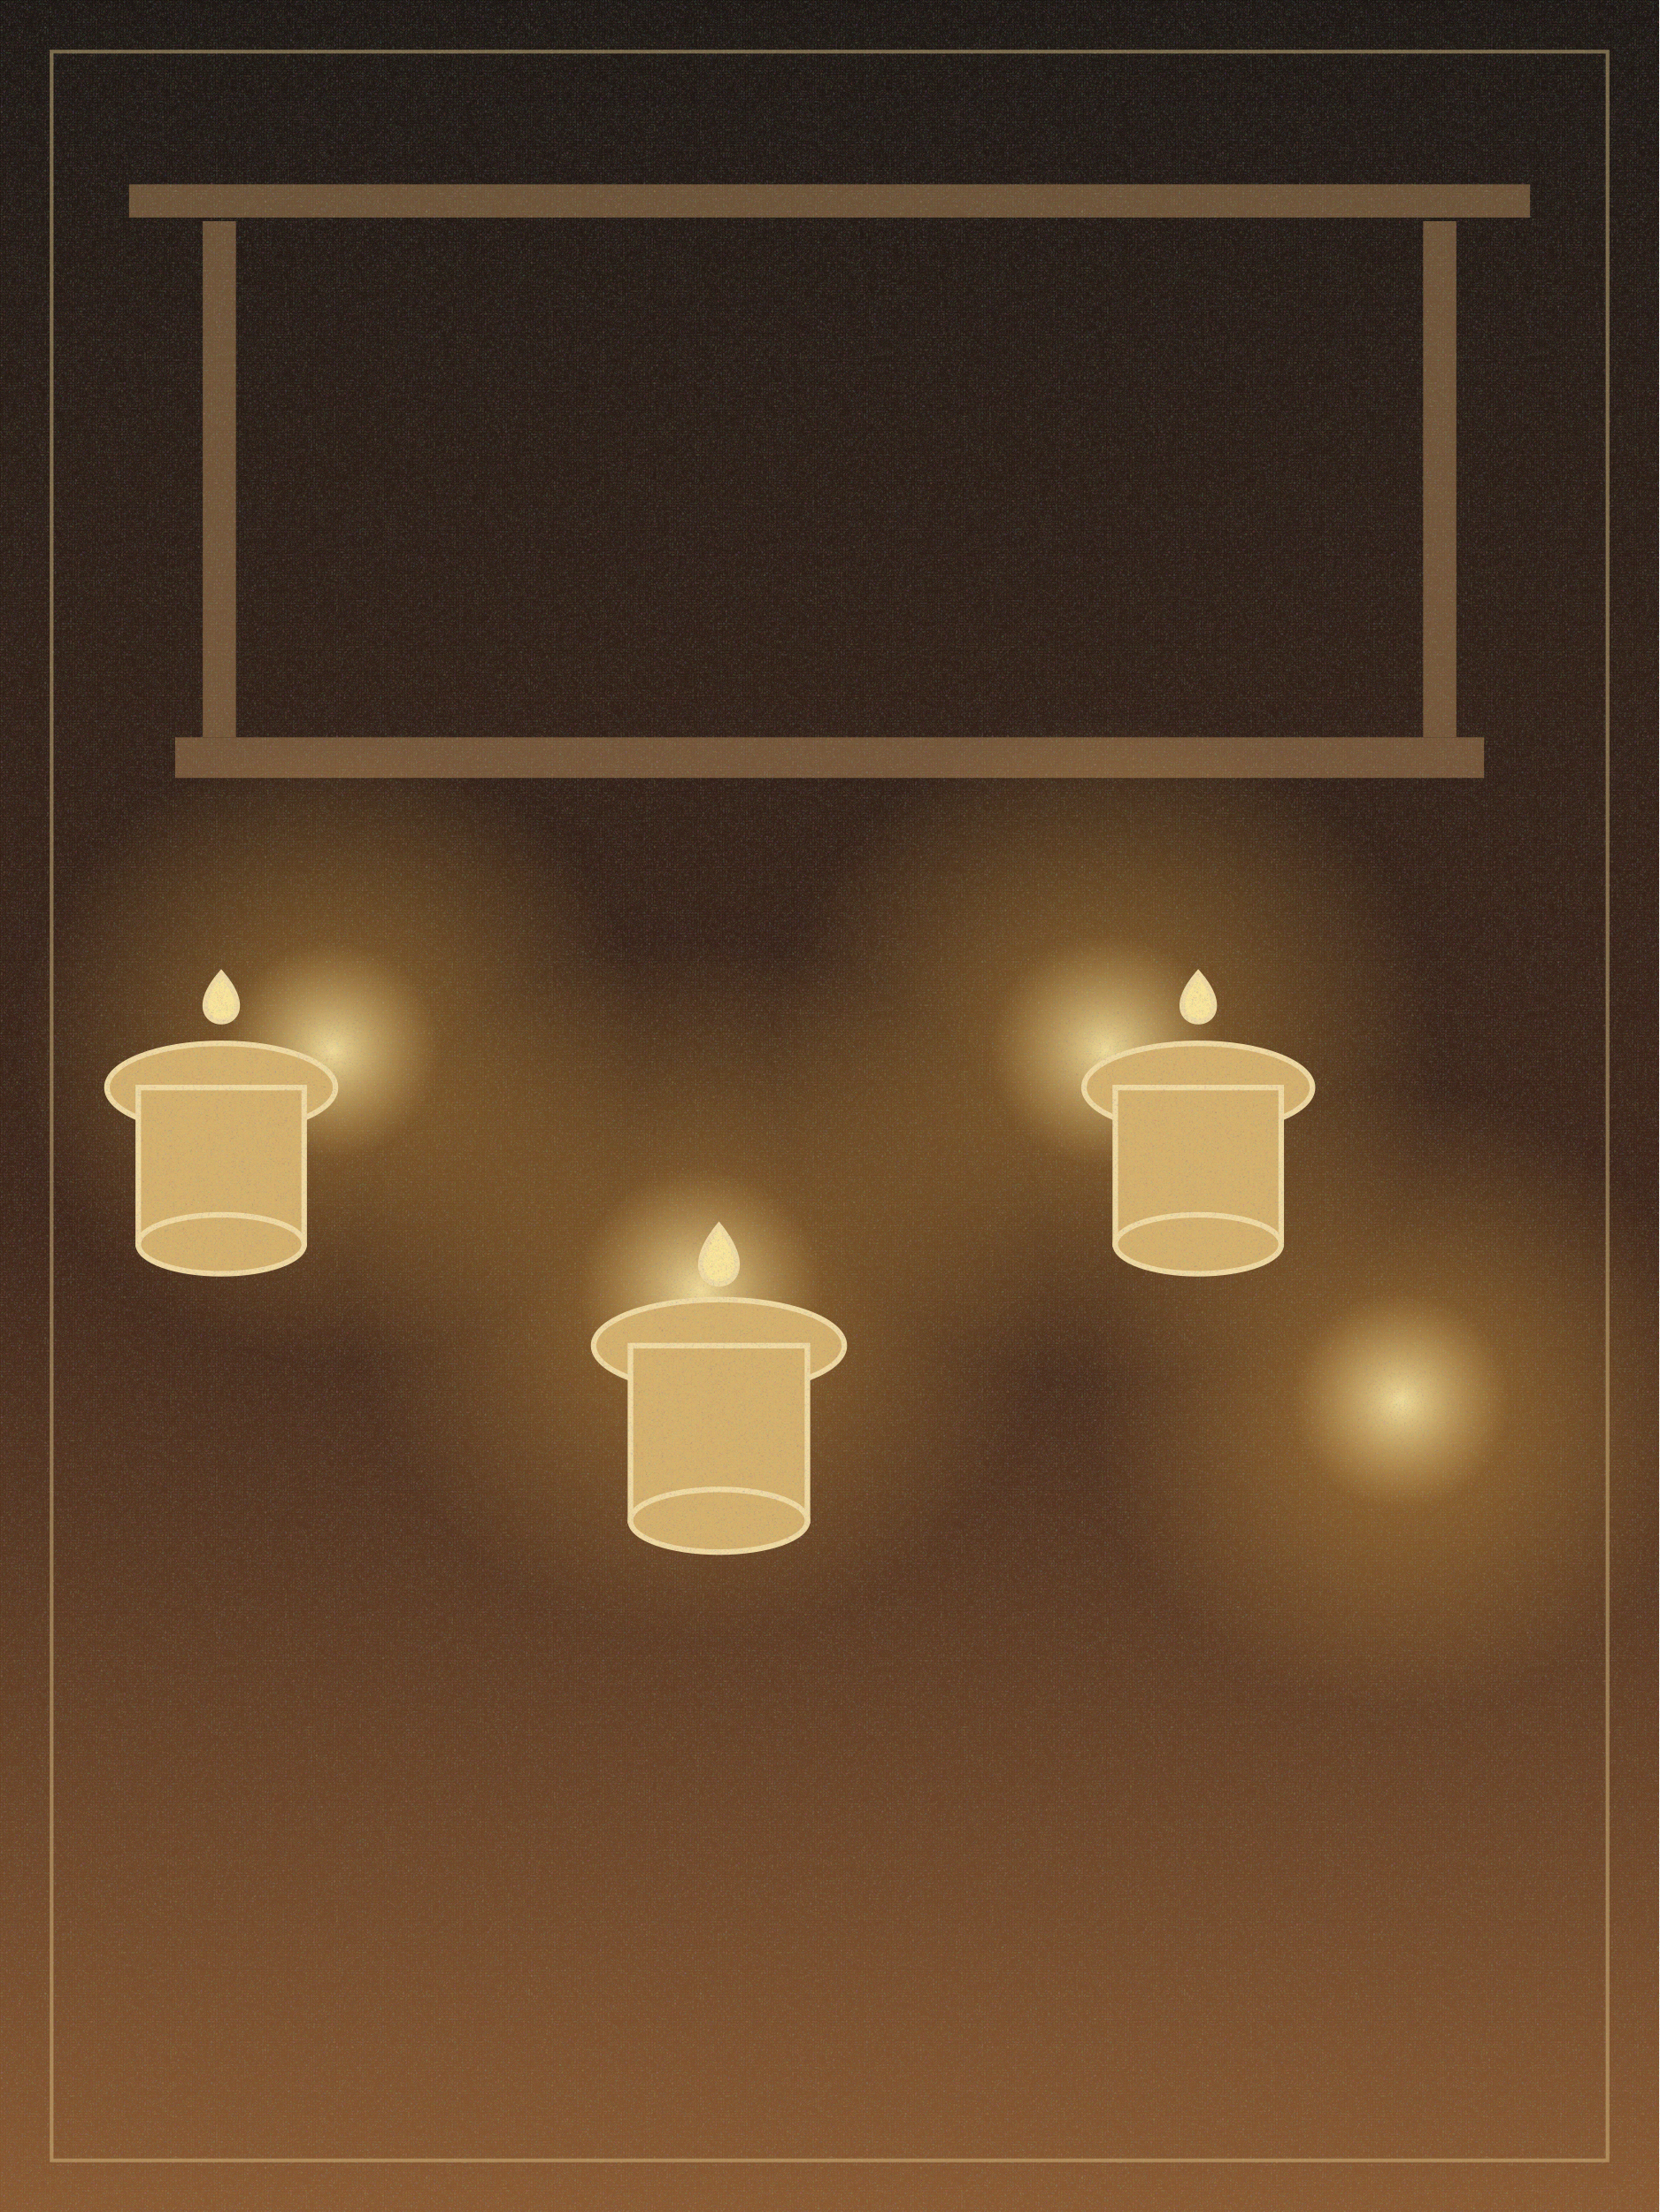
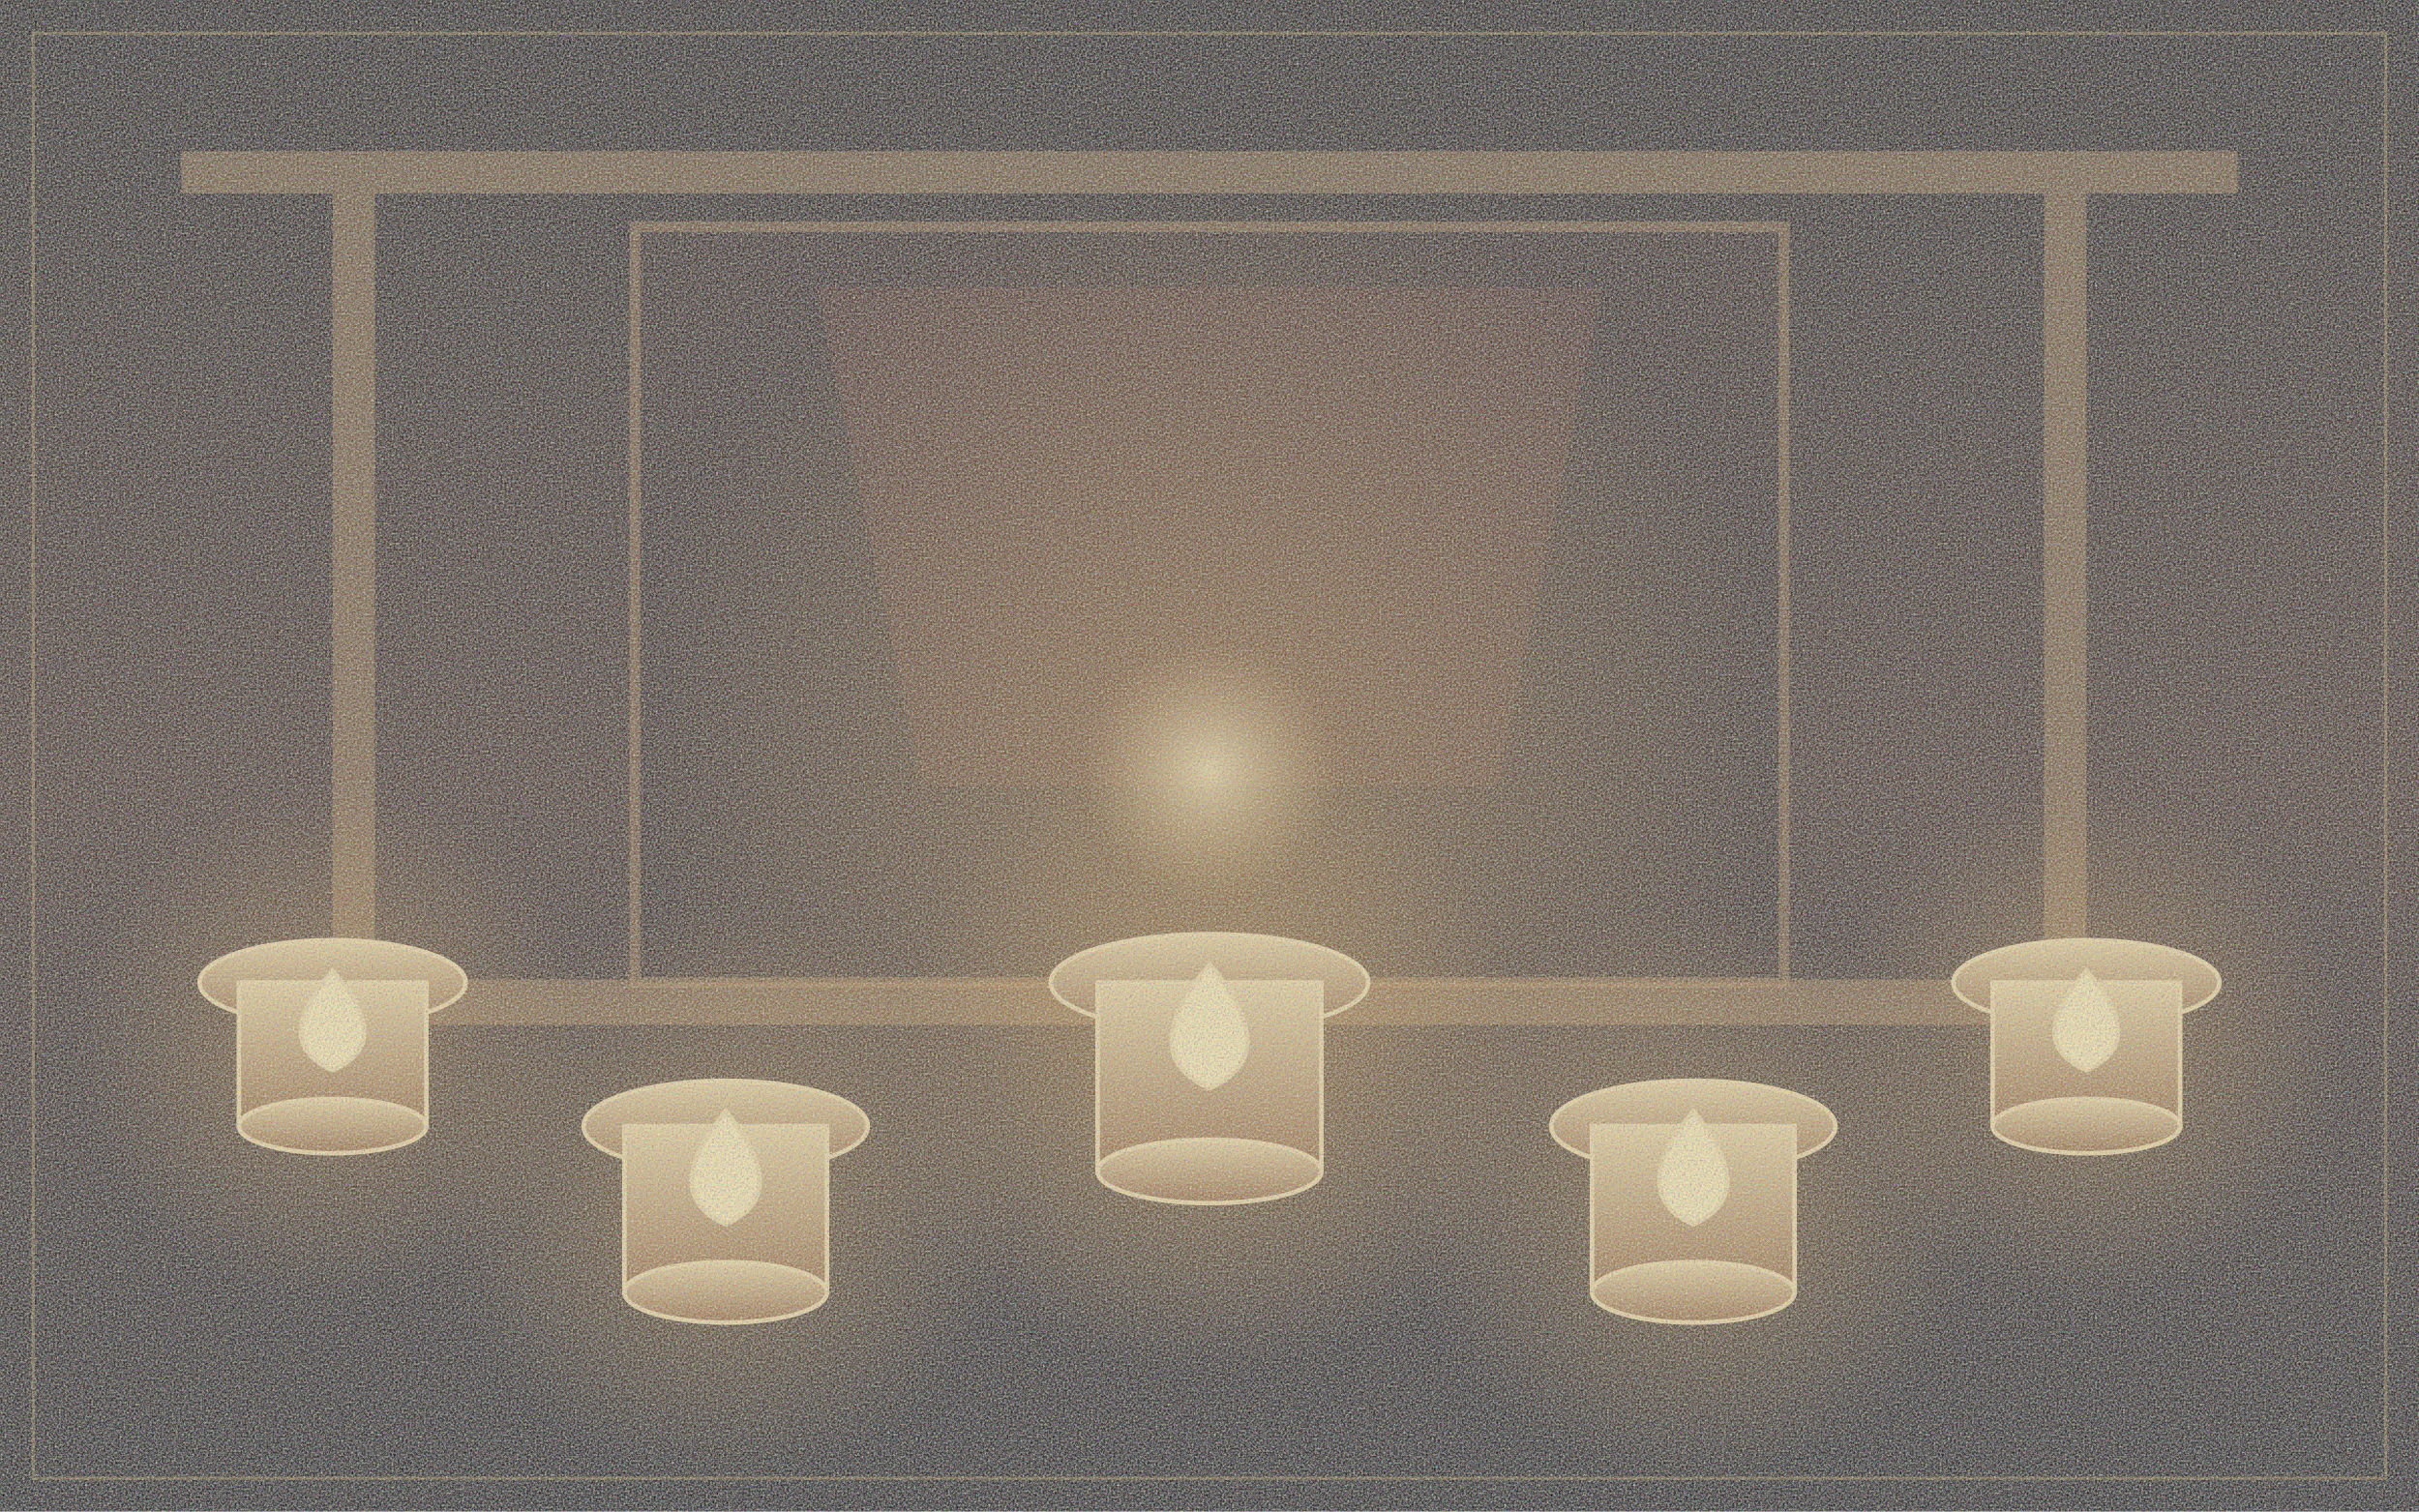
- <svg xmlns="http://www.w3.org/2000/svg" viewBox="0 0 900 1200">
+ <svg xmlns="http://www.w3.org/2000/svg" viewBox="0 0 1600 1000">
  <defs>
-     <linearGradient id="bg" x2="0" y2="1">
-       <stop stop-color="#17110d" />
-       <stop offset=".55" stop-color="#3b2113" />
-       <stop offset="1" stop-color="#8a572c" />
+     <linearGradient id="room" x2="0" y2="1">
+       <stop stop-color="#130f0c" />
+       <stop offset=".52" stop-color="#332015" />
+       <stop offset="1" stop-color="#100f0e" />
    </linearGradient>
-     <radialGradient id="gl">
-       <stop stop-color="#ffe9a1" stop-opacity=".95" />
-       <stop offset=".35" stop-color="#e7a63d" stop-opacity=".35" />
-       <stop offset="1" stop-color="#e7a63d" stop-opacity="0" />
+     <radialGradient id="warm">
+       <stop stop-color="#ffe9a3" stop-opacity=".9" />
+       <stop offset=".22" stop-color="#e5a33c" stop-opacity=".34" />
+       <stop offset="1" stop-color="#e5a33c" stop-opacity="0" />
    </radialGradient>
-     <filter id="n">
-       <feTurbulence baseFrequency=".72" numOctaves="3" />
-       <feColorMatrix values="1 0 0 0 0 1 0 0 0 0 0 0 1 0 0 0 .13 0" />
+     <filter id="grain">
+       <feTurbulence type="fractalNoise" baseFrequency=".75" numOctaves="4" stitchTiles="stitch" />
+       <feColorMatrix values="1 0 0 0 0 1 0 0 0 0 0 0 1 0 0 0 .14 0" />
    </filter>
+     <linearGradient id="gold" x2="0" y2="1">
+       <stop stop-color="#f0d58f" />
+       <stop offset="1" stop-color="#8f5d28" />
+     </linearGradient>
  </defs>
-   <rect width="900" height="1200" fill="url(#bg)" />
-   <g opacity=".5" fill="#b88a55">
-     <path d="M70 100h760v18H70z" />
-     <path d="M110 120v280h18V120zM772 120v280h18V120z" />
-     <path d="M95 400h710v22H95z" />
+   <rect width="1600" height="1000" fill="url(#room)" />
+   <path d="M120 100h1360v28H120zM220 128v520h28V128zM1352 128v520h28V128zM170 648h1260v30H170z" fill="#9d7440" opacity=".55" />
+   <path d="M420 150h760v500H420z" fill="#241710" stroke="#a77a42" stroke-opacity=".5" stroke-width="7" />
+   <path d="M540 190h520l-70 330H610z" fill="#5b2c1b" opacity=".38" />
+   <circle cx="800" cy="510" r="390" fill="url(#warm)" />
+   <g fill="url(#warm)">
+     <circle cx="220" cy="690" r="170" />
+     <circle cx="480" cy="790" r="190" />
+     <circle cx="800" cy="700" r="210" />
+     <circle cx="1120" cy="790" r="190" />
+     <circle cx="1380" cy="690" r="170" />
  </g>
-   <g fill="url(#gl)">
-     <circle cx="180" cy="570" r="170" />
-     <circle cx="380" cy="700" r="190" />
-     <circle cx="600" cy="570" r="180" />
-     <circle cx="760" cy="760" r="170" />
-   </g>
-   <g fill="#d9b26a" stroke="#f5dda2" stroke-width="3">
-     <g transform="translate(120 520)">
-       <ellipse cx="0" cy="70" rx="62" ry="24" />
-       <path d="M-45 70h90v85h-90z" />
-       <ellipse cy="155" rx="45" ry="16" />
-       <path d="M0 8c-30 35 30 35 0 0z" fill="#ffe89b" />
+   <g fill="url(#gold)" stroke="#f3d994" stroke-width="3">
+     <g transform="translate(220 650)">
+       <ellipse rx="88" ry="28" />
+       <path d="M-62 0h124v95H-62z" />
+       <ellipse cy="95" rx="62" ry="18" />
+       <path d="M0-8q-42 48 0 66q42-18 0-66z" fill="#ffeaa4" />
    </g>
-     <g transform="translate(390 660)">
-       <ellipse cx="0" cy="70" rx="68" ry="25" />
-       <path d="M-48 70h96v95h-96z" />
-       <ellipse cy="165" rx="48" ry="17" />
-       <path d="M0 5c-34 42 34 42 0 0z" fill="#ffe89b" />
+     <g transform="translate(480 745)">
+       <ellipse rx="94" ry="30" />
+       <path d="M-67 0h134v110H-67z" />
+       <ellipse cy="110" rx="67" ry="20" />
+       <path d="M0-10q-45 55 0 75q45-20 0-75z" fill="#ffeaa4" />
    </g>
-     <g transform="translate(650 520)">
-       <ellipse cx="0" cy="70" rx="62" ry="24" />
-       <path d="M-45 70h90v85h-90z" />
-       <ellipse cy="155" rx="45" ry="16" />
-       <path d="M0 8c-30 35 30 35 0 0z" fill="#ffe89b" />
+     <g transform="translate(800 650)">
+       <ellipse rx="105" ry="32" />
+       <path d="M-74 0h148v125H-74z" />
+       <ellipse cy="125" rx="74" ry="21" />
+       <path d="M0-12q-50 60 0 82q50-22 0-82z" fill="#ffeaa4" />
+     </g>
+     <g transform="translate(1120 745)">
+       <ellipse rx="94" ry="30" />
+       <path d="M-67 0h134v110H-67z" />
+       <ellipse cy="110" rx="67" ry="20" />
+       <path d="M0-10q-45 55 0 75q45-20 0-75z" fill="#ffeaa4" />
+     </g>
+     <g transform="translate(1380 650)">
+       <ellipse rx="88" ry="28" />
+       <path d="M-62 0h124v95H-62z" />
+       <ellipse cy="95" rx="62" ry="18" />
+       <path d="M0-8q-42 48 0 66q42-18 0-66z" fill="#ffeaa4" />
    </g>
  </g>
-   <rect width="900" height="1200" filter="url(#n)" opacity=".35" />
-   <rect x="28" y="28" width="844" height="1144" fill="none" stroke="#e2c98c" stroke-opacity=".45" stroke-width="2" />
+   <rect width="1600" height="1000" filter="url(#grain)" />
+   <rect x="22" y="22" width="1556" height="956" fill="none" stroke="#e0c58b" stroke-opacity=".32" stroke-width="2" />
</svg>
